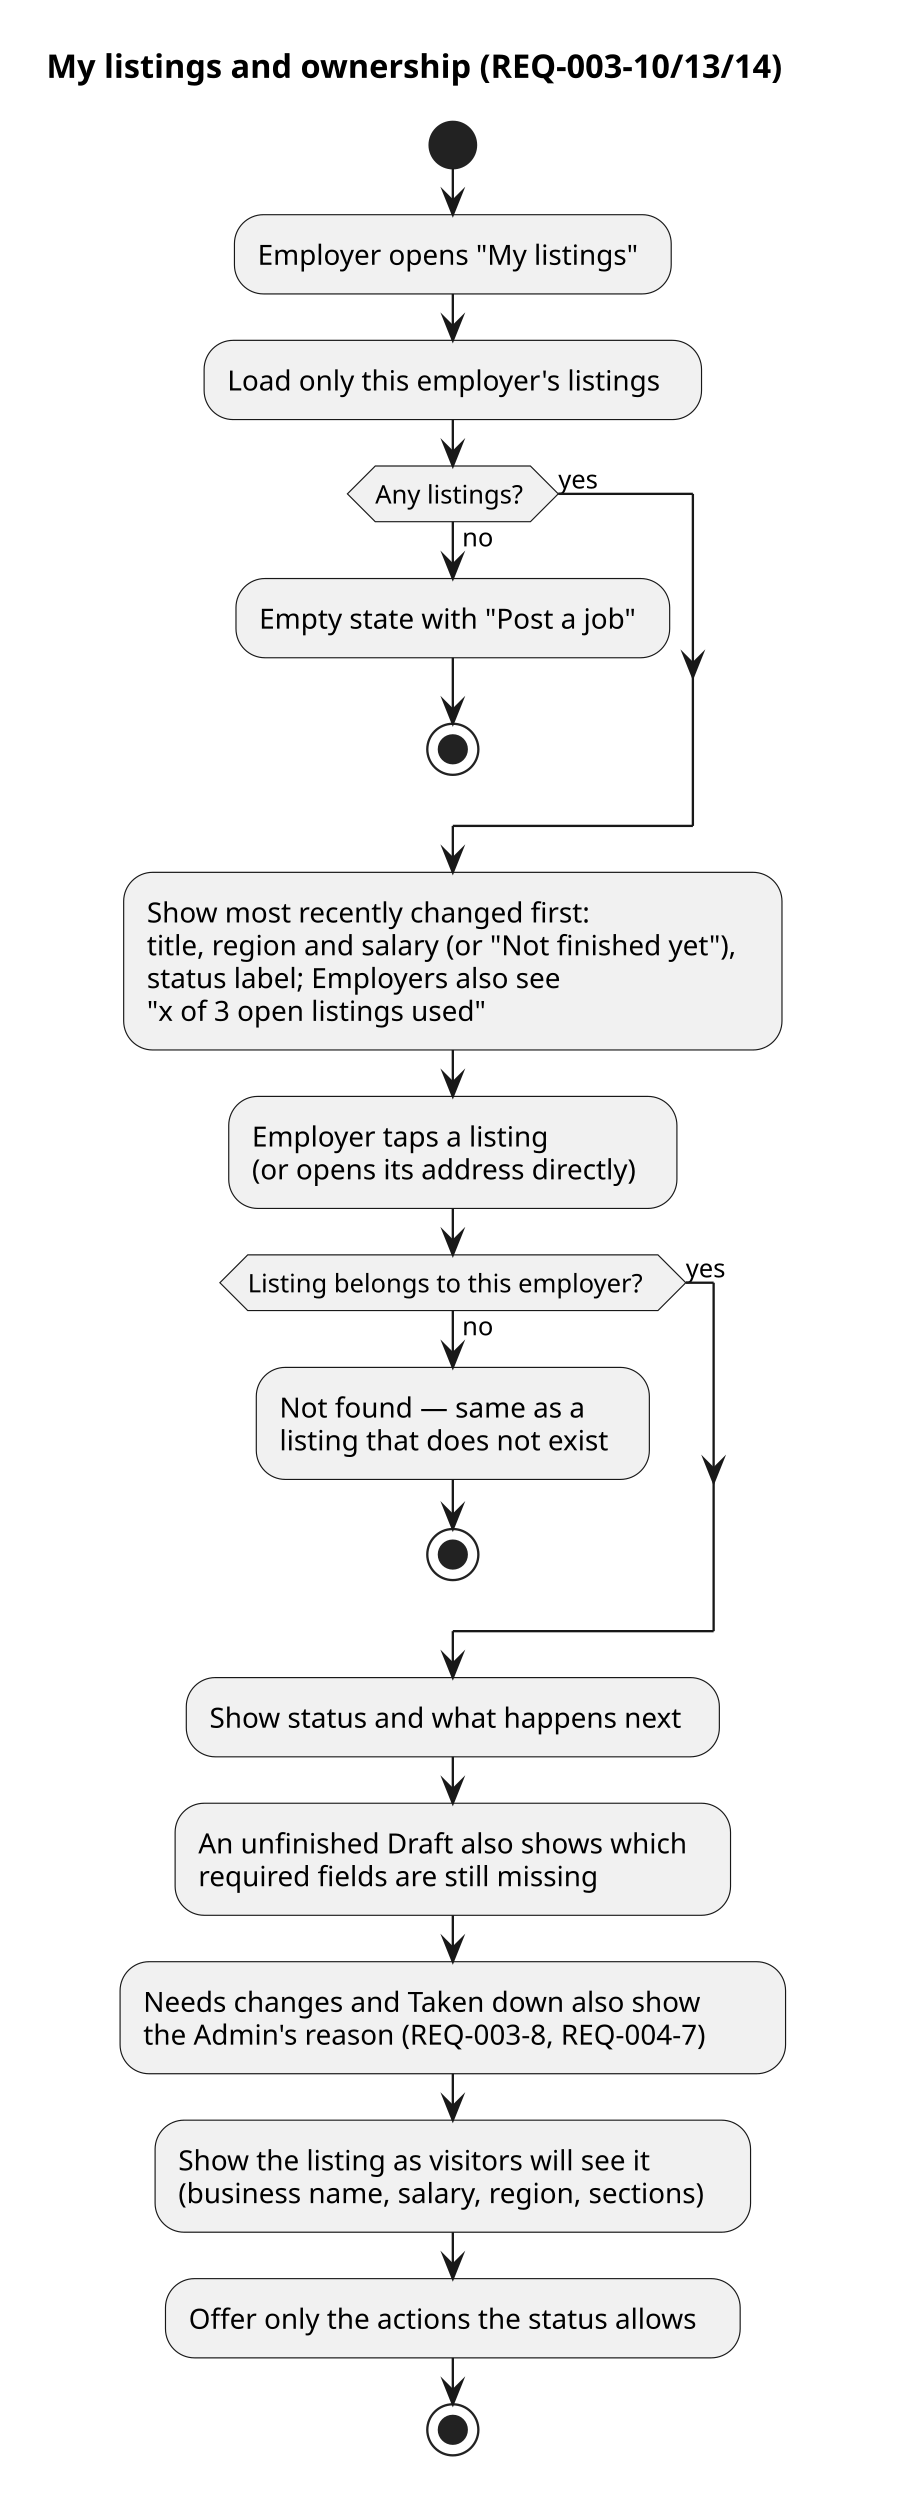
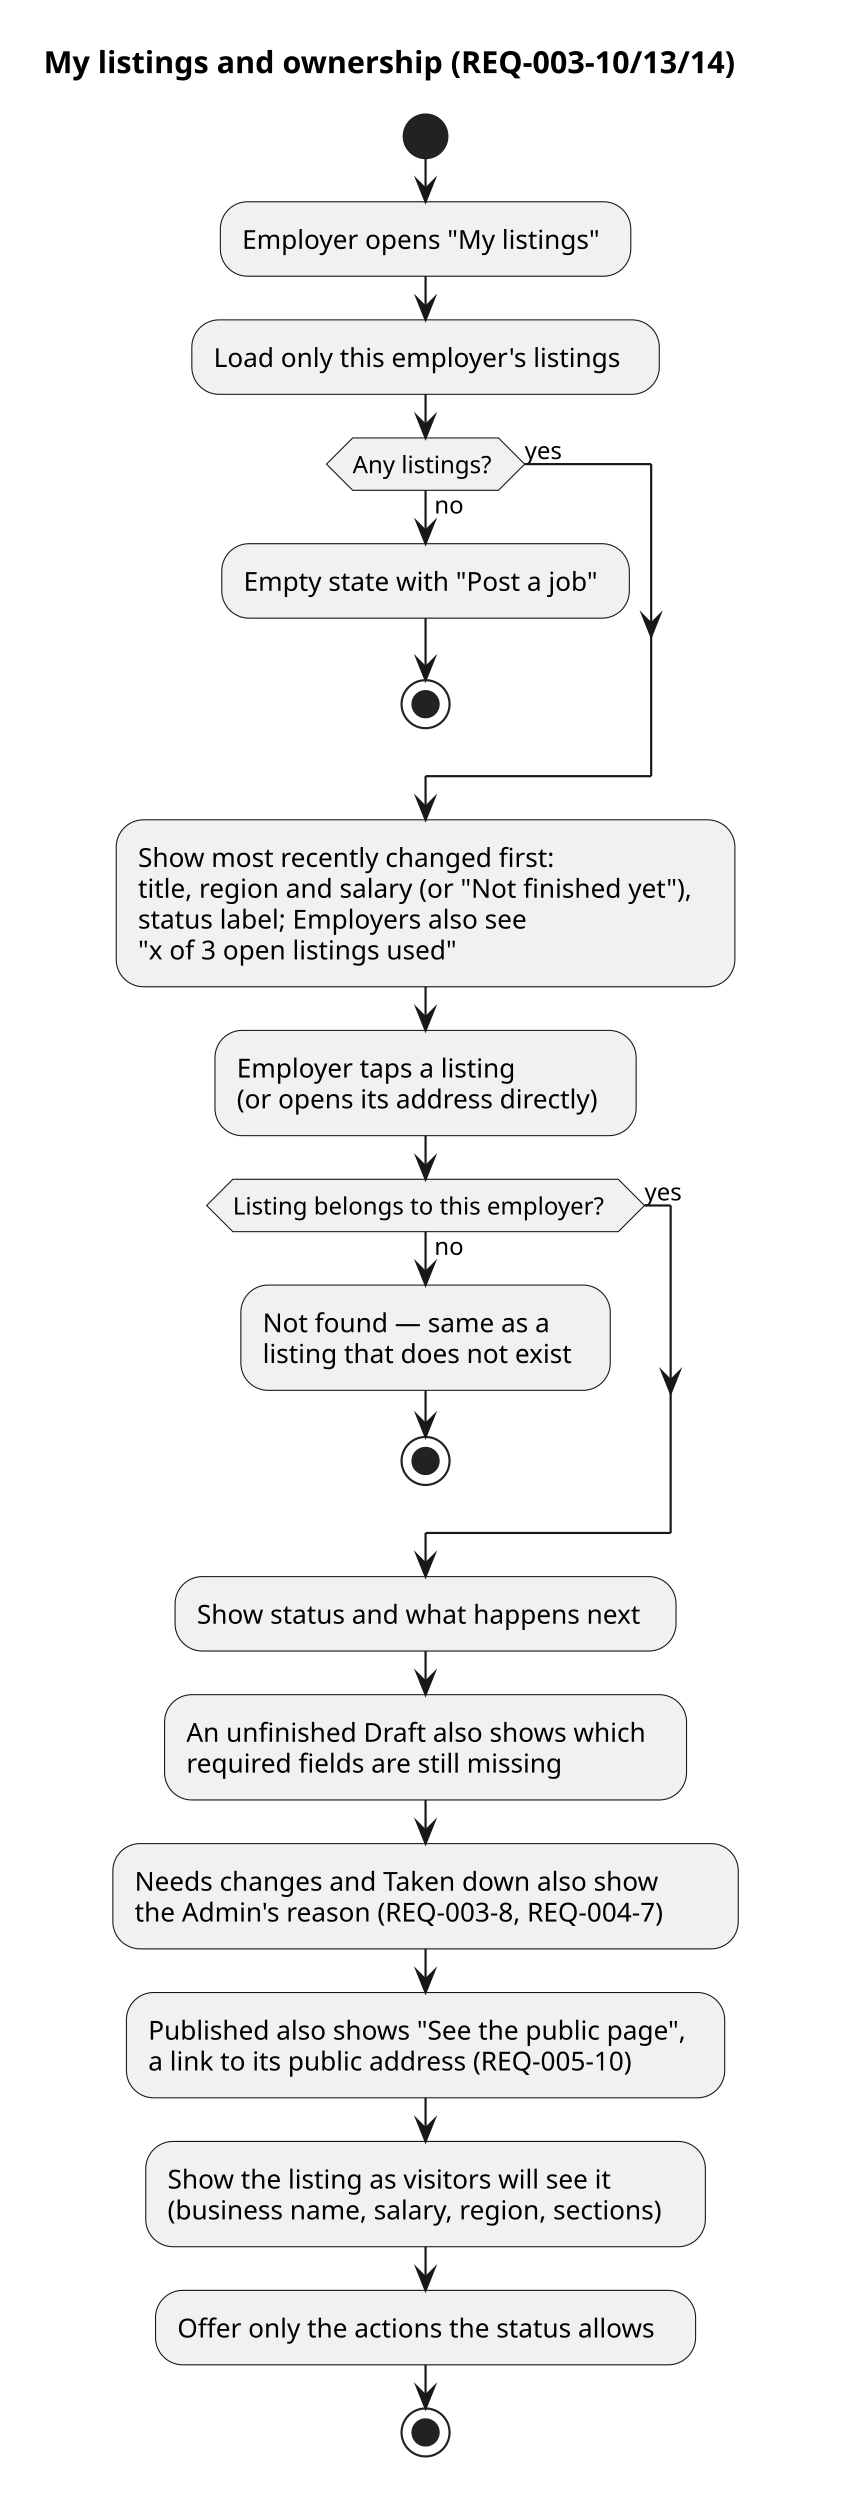
- <svg xmlns="http://www.w3.org/2000/svg" version="1.1" data-diagram-type="ACTIVITY" style="width:394px;height:1077px;background:#FFFFFF;" width="394px" height="1077px" viewBox="0 0 394 1077" zoomAndPan="magnify" preserveAspectRatio="none" contentStyleType="text/css">
+ <svg xmlns="http://www.w3.org/2000/svg" version="1.1" data-diagram-type="ACTIVITY" style="width:394px;height:1146px;background:#FFFFFF;" width="394px" height="1146px" viewBox="0 0 394 1146" zoomAndPan="magnify" preserveAspectRatio="none" contentStyleType="text/css">
  <defs />
  <g font-family="sans-serif" lengthAdjust="spacing">
    <g class="title" data-source-line="2">
      <text x="20" y="33.535" fill="#000" font-size="14" textLength="352.153" font-weight="700">My listings and ownership (REQ-003-10/13/14)</text>
    </g>
    <ellipse cx="195.077" cy="62.488" rx="10" ry="10" fill="#222" style="stroke:#222;stroke-width:1;" />
    <rect x="100.998" y="92.488" width="188.158" height="34.133" fill="#F1F1F1" style="stroke:#181818;stroke-width:0.5;" rx="12.5" ry="12.5" />
    <text x="110.998" y="114.09" fill="#000" font-size="12" textLength="168.158">Employer opens "My listings"</text>
    <rect x="87.934" y="146.621" width="214.285" height="34.133" fill="#F1F1F1" style="stroke:#181818;stroke-width:0.5;" rx="12.5" ry="12.5" />
    <text x="97.934" y="168.223" fill="#000" font-size="12" textLength="194.285">Load only this employer's listings</text>
    <rect x="101.66" y="249.231" width="186.834" height="34.133" fill="#F1F1F1" style="stroke:#181818;stroke-width:0.5;" rx="12.5" ry="12.5" />
    <text x="111.66" y="270.833" fill="#000" font-size="12" textLength="166.834">Empty state with "Post a job"</text>
    <ellipse cx="195.077" cy="322.798" rx="11" ry="11" fill="none" style="stroke:#222;stroke-width:1;" />
    <ellipse cx="195.077" cy="322.798" rx="6" ry="6" fill="#222" style="stroke:#222;stroke-width:1;" />
    <polygon points="161.658,200.754,228.496,200.754,240.496,212.754,228.496,224.754,161.658,224.754,149.658,212.754,161.658,200.754" fill="#F1F1F1" style="stroke:#181818;stroke-width:0.5;stroke-linejoin:miter;stroke-miterlimit:10;" />
    <text x="199.077" y="235.389" fill="#000" font-size="11" textLength="13.583">no</text>
    <text x="161.658" y="216.911" fill="#000" font-size="11" textLength="66.838">Any listings?</text>
    <text x="240.496" y="210.434" fill="#000" font-size="11" textLength="17.483">yes</text>
    <rect x="53.276" y="375.798" width="283.602" height="76.531" fill="#F1F1F1" style="stroke:#181818;stroke-width:0.5;" rx="12.5" ry="12.5" />
    <text x="63.276" y="397.399" fill="#000" font-size="12" textLength="197.578">Show most recently changed first:</text>
    <text x="63.276" y="411.532" fill="#000" font-size="12" textLength="263.602">title, region and salary (or "Not finished yet"),</text>
    <text x="63.276" y="425.665" fill="#000" font-size="12" textLength="185.227">status label; Employers also see</text>
    <text x="63.276" y="439.798" fill="#000" font-size="12" textLength="153.598">"x of 3 open listings used"</text>
    <rect x="98.54" y="472.329" width="193.074" height="48.266" fill="#F1F1F1" style="stroke:#181818;stroke-width:0.5;" rx="12.5" ry="12.5" />
    <text x="108.54" y="493.931" fill="#000" font-size="12" textLength="132.709">Employer taps a listing</text>
    <text x="108.54" y="508.063" fill="#000" font-size="12" textLength="173.074">(or opens its address directly)</text>
    <rect x="110.411" y="589.072" width="169.332" height="48.266" fill="#F1F1F1" style="stroke:#181818;stroke-width:0.5;" rx="12.5" ry="12.5" />
    <text x="120.411" y="610.674" fill="#000" font-size="12" textLength="135.943">Not found — same as a</text>
    <text x="120.411" y="624.807" fill="#000" font-size="12" textLength="149.332">listing that does not exist</text>
    <ellipse cx="195.077" cy="669.705" rx="11" ry="11" fill="none" style="stroke:#222;stroke-width:1;" />
    <ellipse cx="195.077" cy="669.705" rx="6" ry="6" fill="#222" style="stroke:#222;stroke-width:1;" />
    <polygon points="106.722,540.595,283.431,540.595,295.431,552.595,283.431,564.595,106.722,564.595,94.722,552.595,106.722,540.595" fill="#F1F1F1" style="stroke:#181818;stroke-width:0.5;stroke-linejoin:miter;stroke-miterlimit:10;" />
    <text x="199.077" y="575.229" fill="#000" font-size="11" textLength="13.583">no</text>
    <text x="106.722" y="556.752" fill="#000" font-size="11" textLength="176.709">Listing belongs to this employer?</text>
    <text x="295.431" y="550.274" fill="#000" font-size="11" textLength="17.483">yes</text>
    <rect x="80.255" y="722.705" width="229.643" height="34.133" fill="#F1F1F1" style="stroke:#181818;stroke-width:0.5;" rx="12.5" ry="12.5" />
    <text x="90.255" y="744.307" fill="#000" font-size="12" textLength="209.643">Show status and what happens next</text>
    <rect x="75.442" y="776.838" width="239.27" height="48.266" fill="#F1F1F1" style="stroke:#181818;stroke-width:0.5;" rx="12.5" ry="12.5" />
    <text x="85.442" y="798.439" fill="#000" font-size="12" textLength="219.27">An unfinished Draft also shows which</text>
    <text x="85.442" y="812.572" fill="#000" font-size="12" textLength="180.645">required fields are still missing</text>
    <rect x="51.732" y="845.104" width="286.689" height="48.266" fill="#F1F1F1" style="stroke:#181818;stroke-width:0.5;" rx="12.5" ry="12.5" />
    <text x="61.732" y="866.705" fill="#000" font-size="12" textLength="249.012">Needs changes and Taken down also show</text>
    <text x="61.732" y="880.838" fill="#000" font-size="12" textLength="266.689">the Admin's reason (REQ-003-8, REQ-004-7)</text>
-     <rect x="66.814" y="913.369" width="256.525" height="48.266" fill="#F1F1F1" style="stroke:#181818;stroke-width:0.5;" rx="12.5" ry="12.5" />
-     <text x="76.814" y="934.971" fill="#000" font-size="12" textLength="213.662">Show the listing as visitors will see it</text>
-     <text x="76.814" y="949.104" fill="#000" font-size="12" textLength="236.525">(business name, salary, region, sections)</text>
-     <rect x="71.291" y="981.635" width="247.572" height="34.133" fill="#F1F1F1" style="stroke:#181818;stroke-width:0.5;" rx="12.5" ry="12.5" />
-     <text x="81.291" y="1003.236" fill="#000" font-size="12" textLength="227.572">Offer only the actions the status allows</text>
-     <ellipse cx="195.077" cy="1046.768" rx="11" ry="11" fill="none" style="stroke:#222;stroke-width:1;" />
-     <ellipse cx="195.077" cy="1046.768" rx="6" ry="6" fill="#222" style="stroke:#222;stroke-width:1;" />
+     <rect x="57.958" y="913.369" width="274.238" height="48.266" fill="#F1F1F1" style="stroke:#181818;stroke-width:0.5;" rx="12.5" ry="12.5" />
+     <text x="67.958" y="934.971" fill="#000" font-size="12" textLength="254.238">Published also shows "See the public page",</text>
+     <text x="67.958" y="949.104" fill="#000" font-size="12" textLength="240.984">a link to its public address (REQ-005-10)</text>
+     <rect x="66.814" y="981.635" width="256.525" height="48.266" fill="#F1F1F1" style="stroke:#181818;stroke-width:0.5;" rx="12.5" ry="12.5" />
+     <text x="76.814" y="1003.236" fill="#000" font-size="12" textLength="213.662">Show the listing as visitors will see it</text>
+     <text x="76.814" y="1017.369" fill="#000" font-size="12" textLength="236.525">(business name, salary, region, sections)</text>
+     <rect x="71.291" y="1049.9" width="247.572" height="34.133" fill="#F1F1F1" style="stroke:#181818;stroke-width:0.5;" rx="12.5" ry="12.5" />
+     <text x="81.291" y="1071.502" fill="#000" font-size="12" textLength="227.572">Offer only the actions the status allows</text>
+     <ellipse cx="195.077" cy="1115.033" rx="11" ry="11" fill="none" style="stroke:#222;stroke-width:1;" />
+     <ellipse cx="195.077" cy="1115.033" rx="6" ry="6" fill="#222" style="stroke:#222;stroke-width:1;" />
    <line x1="195.077" y1="72.488" x2="195.077" y2="92.488" style="stroke:#181818;stroke-width:1;" />
    <polygon points="191.077,82.488,195.077,92.488,199.077,82.488,195.077,86.488" fill="#181818" style="stroke:#181818;stroke-width:1;stroke-linejoin:miter;stroke-miterlimit:10;" />
    <line x1="195.077" y1="126.621" x2="195.077" y2="146.621" style="stroke:#181818;stroke-width:1;" />
    <polygon points="191.077,136.621,195.077,146.621,199.077,136.621,195.077,140.621" fill="#181818" style="stroke:#181818;stroke-width:1;stroke-linejoin:miter;stroke-miterlimit:10;" />
    <line x1="195.077" y1="283.364" x2="195.077" y2="311.798" style="stroke:#181818;stroke-width:1;" />
    <polygon points="191.077,301.798,195.077,311.798,199.077,301.798,195.077,305.798" fill="#181818" style="stroke:#181818;stroke-width:1;stroke-linejoin:miter;stroke-miterlimit:10;" />
    <line x1="195.077" y1="224.754" x2="195.077" y2="249.231" style="stroke:#181818;stroke-width:1;" />
    <polygon points="191.077,239.231,195.077,249.231,199.077,239.231,195.077,243.231" fill="#181818" style="stroke:#181818;stroke-width:1;stroke-linejoin:miter;stroke-miterlimit:10;" />
    <line x1="240.496" y1="212.754" x2="298.494" y2="212.754" style="stroke:#181818;stroke-width:1;" />
    <polygon points="294.494,281.798,298.494,291.798,302.494,281.798,298.494,285.798" fill="#181818" style="stroke:#181818;stroke-width:1;stroke-linejoin:miter;stroke-miterlimit:10;" />
    <line x1="298.494" y1="212.754" x2="298.494" y2="355.798" style="stroke:#181818;stroke-width:1;" />
    <line x1="298.494" y1="355.798" x2="195.077" y2="355.798" style="stroke:#181818;stroke-width:1;" />
    <line x1="195.077" y1="355.798" x2="195.077" y2="375.798" style="stroke:#181818;stroke-width:1;" />
    <polygon points="191.077,365.798,195.077,375.798,199.077,365.798,195.077,369.798" fill="#181818" style="stroke:#181818;stroke-width:1;stroke-linejoin:miter;stroke-miterlimit:10;" />
    <line x1="195.077" y1="180.754" x2="195.077" y2="200.754" style="stroke:#181818;stroke-width:1;" />
    <polygon points="191.077,190.754,195.077,200.754,199.077,190.754,195.077,194.754" fill="#181818" style="stroke:#181818;stroke-width:1;stroke-linejoin:miter;stroke-miterlimit:10;" />
    <line x1="195.077" y1="452.329" x2="195.077" y2="472.329" style="stroke:#181818;stroke-width:1;" />
    <polygon points="191.077,462.329,195.077,472.329,199.077,462.329,195.077,466.329" fill="#181818" style="stroke:#181818;stroke-width:1;stroke-linejoin:miter;stroke-miterlimit:10;" />
    <line x1="195.077" y1="637.338" x2="195.077" y2="658.705" style="stroke:#181818;stroke-width:1;" />
    <polygon points="191.077,648.705,195.077,658.705,199.077,648.705,195.077,652.705" fill="#181818" style="stroke:#181818;stroke-width:1;stroke-linejoin:miter;stroke-miterlimit:10;" />
    <line x1="195.077" y1="564.595" x2="195.077" y2="589.072" style="stroke:#181818;stroke-width:1;" />
    <polygon points="191.077,579.072,195.077,589.072,199.077,579.072,195.077,583.072" fill="#181818" style="stroke:#181818;stroke-width:1;stroke-linejoin:miter;stroke-miterlimit:10;" />
    <line x1="295.431" y1="552.595" x2="307.431" y2="552.595" style="stroke:#181818;stroke-width:1;" />
    <polygon points="303.431,628.705,307.431,638.705,311.431,628.705,307.431,632.705" fill="#181818" style="stroke:#181818;stroke-width:1;stroke-linejoin:miter;stroke-miterlimit:10;" />
    <line x1="307.431" y1="552.595" x2="307.431" y2="702.705" style="stroke:#181818;stroke-width:1;" />
    <line x1="307.431" y1="702.705" x2="195.077" y2="702.705" style="stroke:#181818;stroke-width:1;" />
    <line x1="195.077" y1="702.705" x2="195.077" y2="722.705" style="stroke:#181818;stroke-width:1;" />
    <polygon points="191.077,712.705,195.077,722.705,199.077,712.705,195.077,716.705" fill="#181818" style="stroke:#181818;stroke-width:1;stroke-linejoin:miter;stroke-miterlimit:10;" />
    <line x1="195.077" y1="520.595" x2="195.077" y2="540.595" style="stroke:#181818;stroke-width:1;" />
    <polygon points="191.077,530.595,195.077,540.595,199.077,530.595,195.077,534.595" fill="#181818" style="stroke:#181818;stroke-width:1;stroke-linejoin:miter;stroke-miterlimit:10;" />
    <line x1="195.077" y1="756.838" x2="195.077" y2="776.838" style="stroke:#181818;stroke-width:1;" />
    <polygon points="191.077,766.838,195.077,776.838,199.077,766.838,195.077,770.838" fill="#181818" style="stroke:#181818;stroke-width:1;stroke-linejoin:miter;stroke-miterlimit:10;" />
    <line x1="195.077" y1="825.104" x2="195.077" y2="845.104" style="stroke:#181818;stroke-width:1;" />
    <polygon points="191.077,835.104,195.077,845.104,199.077,835.104,195.077,839.104" fill="#181818" style="stroke:#181818;stroke-width:1;stroke-linejoin:miter;stroke-miterlimit:10;" />
    <line x1="195.077" y1="893.369" x2="195.077" y2="913.369" style="stroke:#181818;stroke-width:1;" />
    <polygon points="191.077,903.369,195.077,913.369,199.077,903.369,195.077,907.369" fill="#181818" style="stroke:#181818;stroke-width:1;stroke-linejoin:miter;stroke-miterlimit:10;" />
    <line x1="195.077" y1="961.635" x2="195.077" y2="981.635" style="stroke:#181818;stroke-width:1;" />
    <polygon points="191.077,971.635,195.077,981.635,199.077,971.635,195.077,975.635" fill="#181818" style="stroke:#181818;stroke-width:1;stroke-linejoin:miter;stroke-miterlimit:10;" />
-     <line x1="195.077" y1="1015.768" x2="195.077" y2="1035.768" style="stroke:#181818;stroke-width:1;" />
-     <polygon points="191.077,1025.768,195.077,1035.768,199.077,1025.768,195.077,1029.768" fill="#181818" style="stroke:#181818;stroke-width:1;stroke-linejoin:miter;stroke-miterlimit:10;" />
+     <line x1="195.077" y1="1029.9" x2="195.077" y2="1049.9" style="stroke:#181818;stroke-width:1;" />
+     <polygon points="191.077,1039.9,195.077,1049.9,199.077,1039.9,195.077,1043.9" fill="#181818" style="stroke:#181818;stroke-width:1;stroke-linejoin:miter;stroke-miterlimit:10;" />
+     <line x1="195.077" y1="1084.033" x2="195.077" y2="1104.033" style="stroke:#181818;stroke-width:1;" />
+     <polygon points="191.077,1094.033,195.077,1104.033,199.077,1094.033,195.077,1098.033" fill="#181818" style="stroke:#181818;stroke-width:1;stroke-linejoin:miter;stroke-miterlimit:10;" />
  </g>
</svg>
